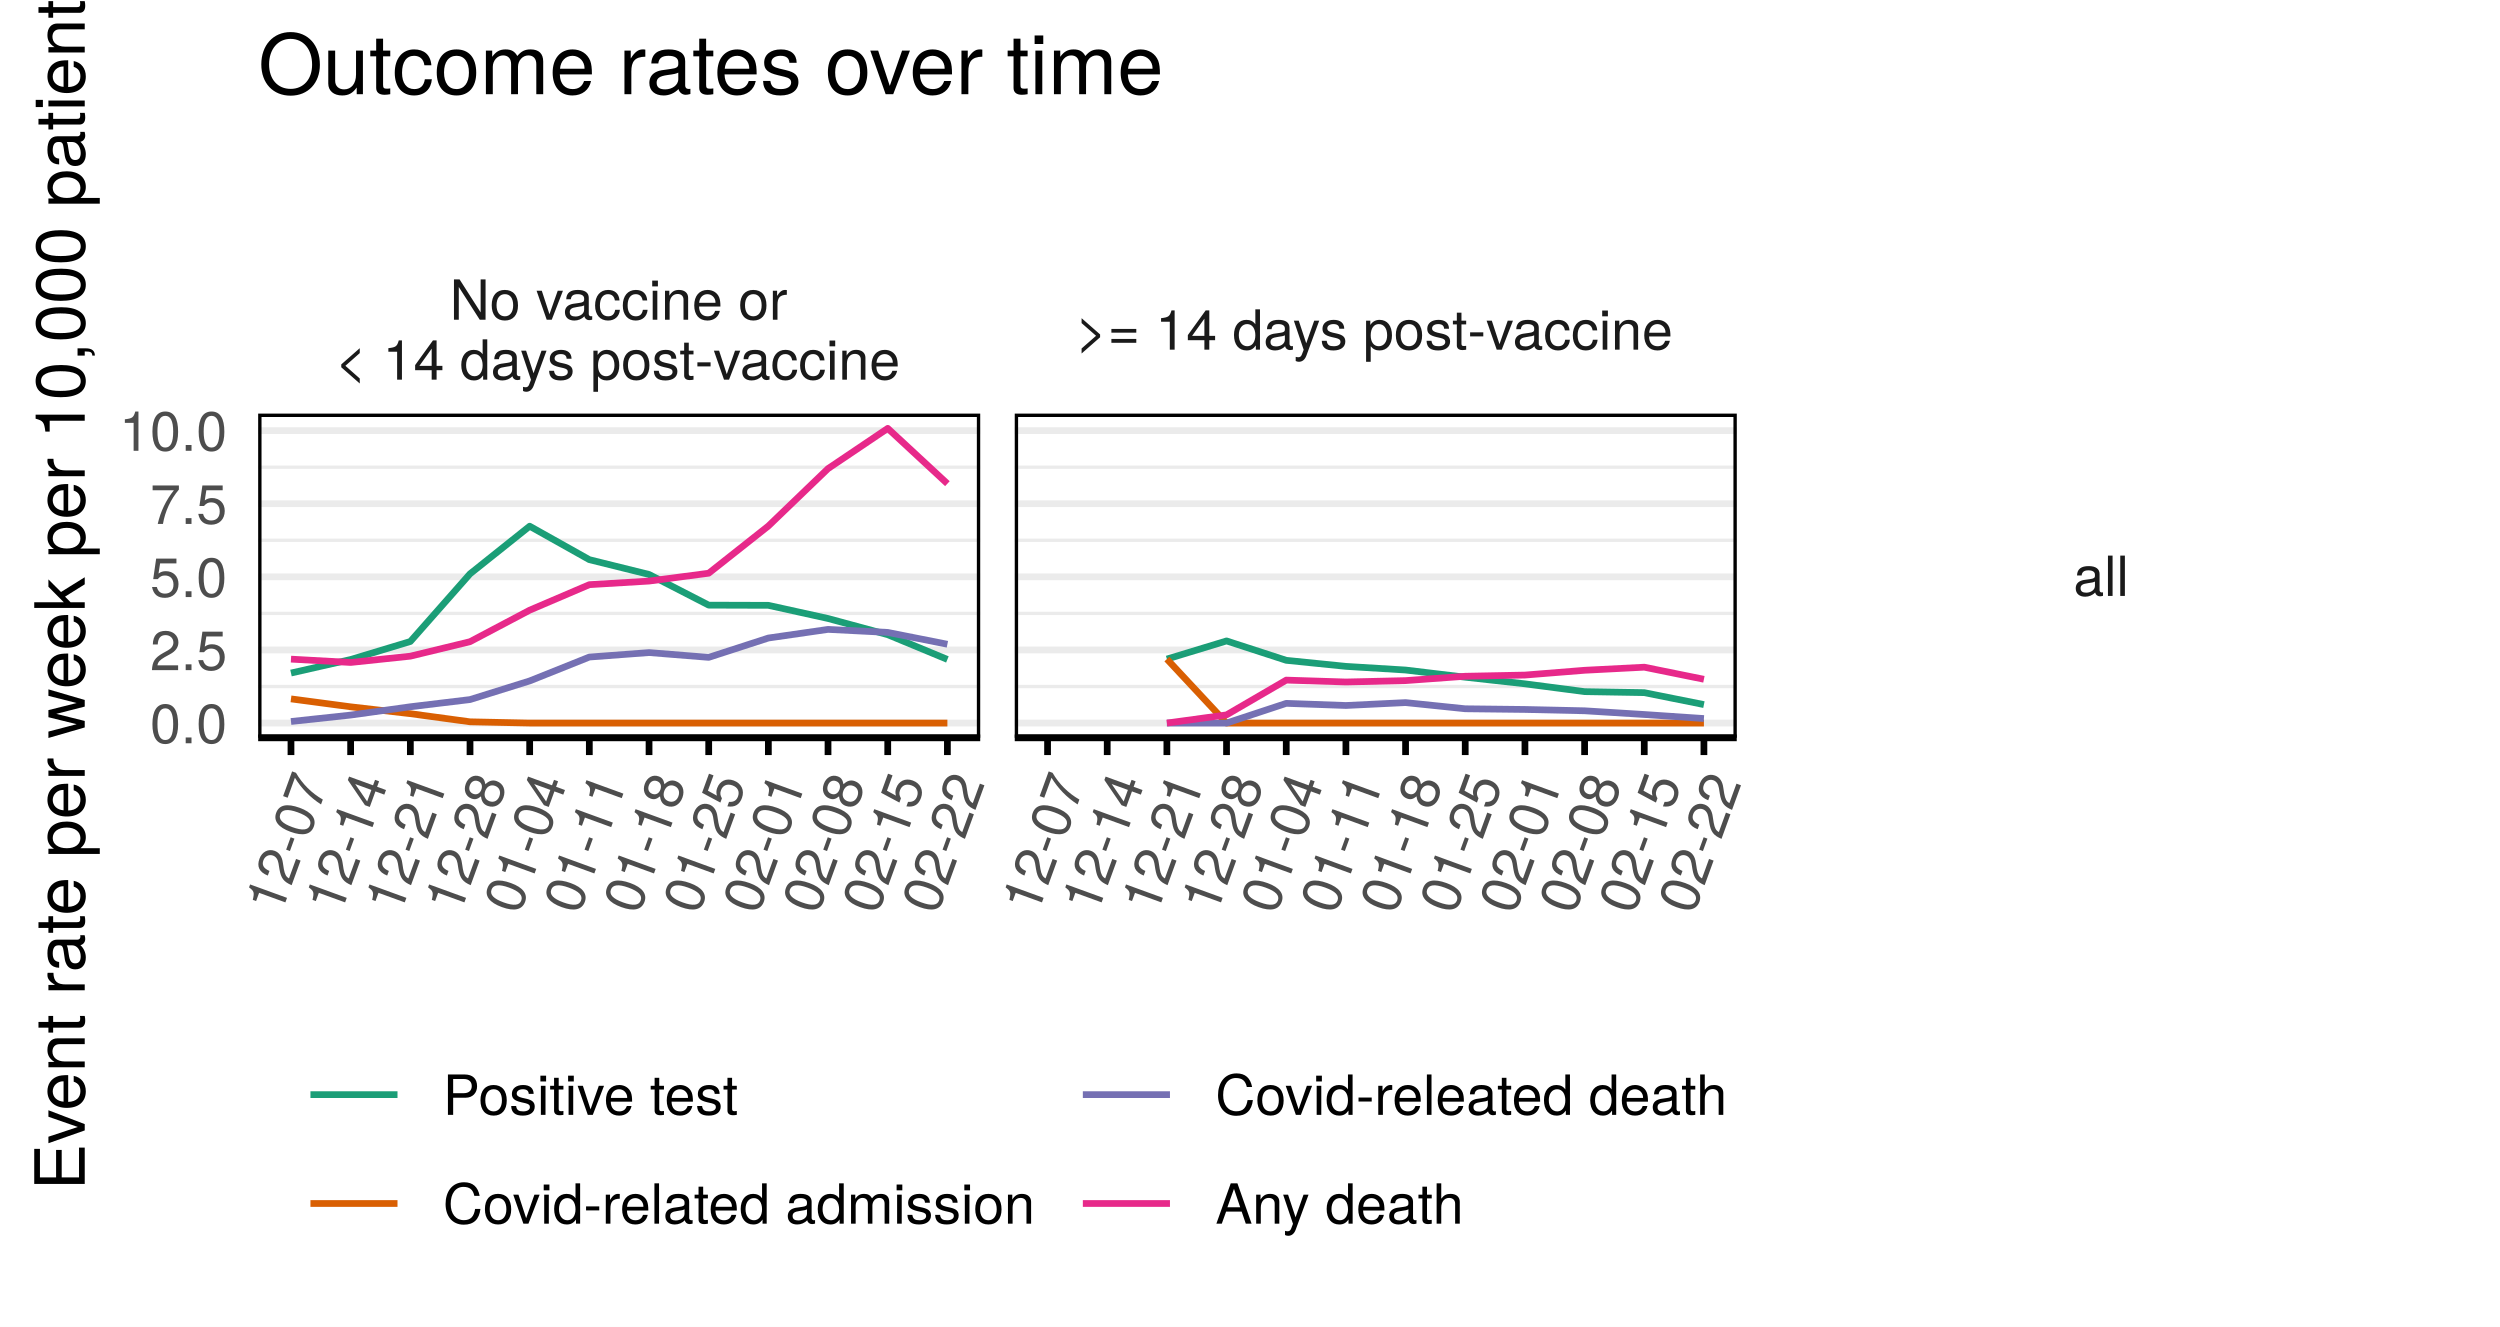
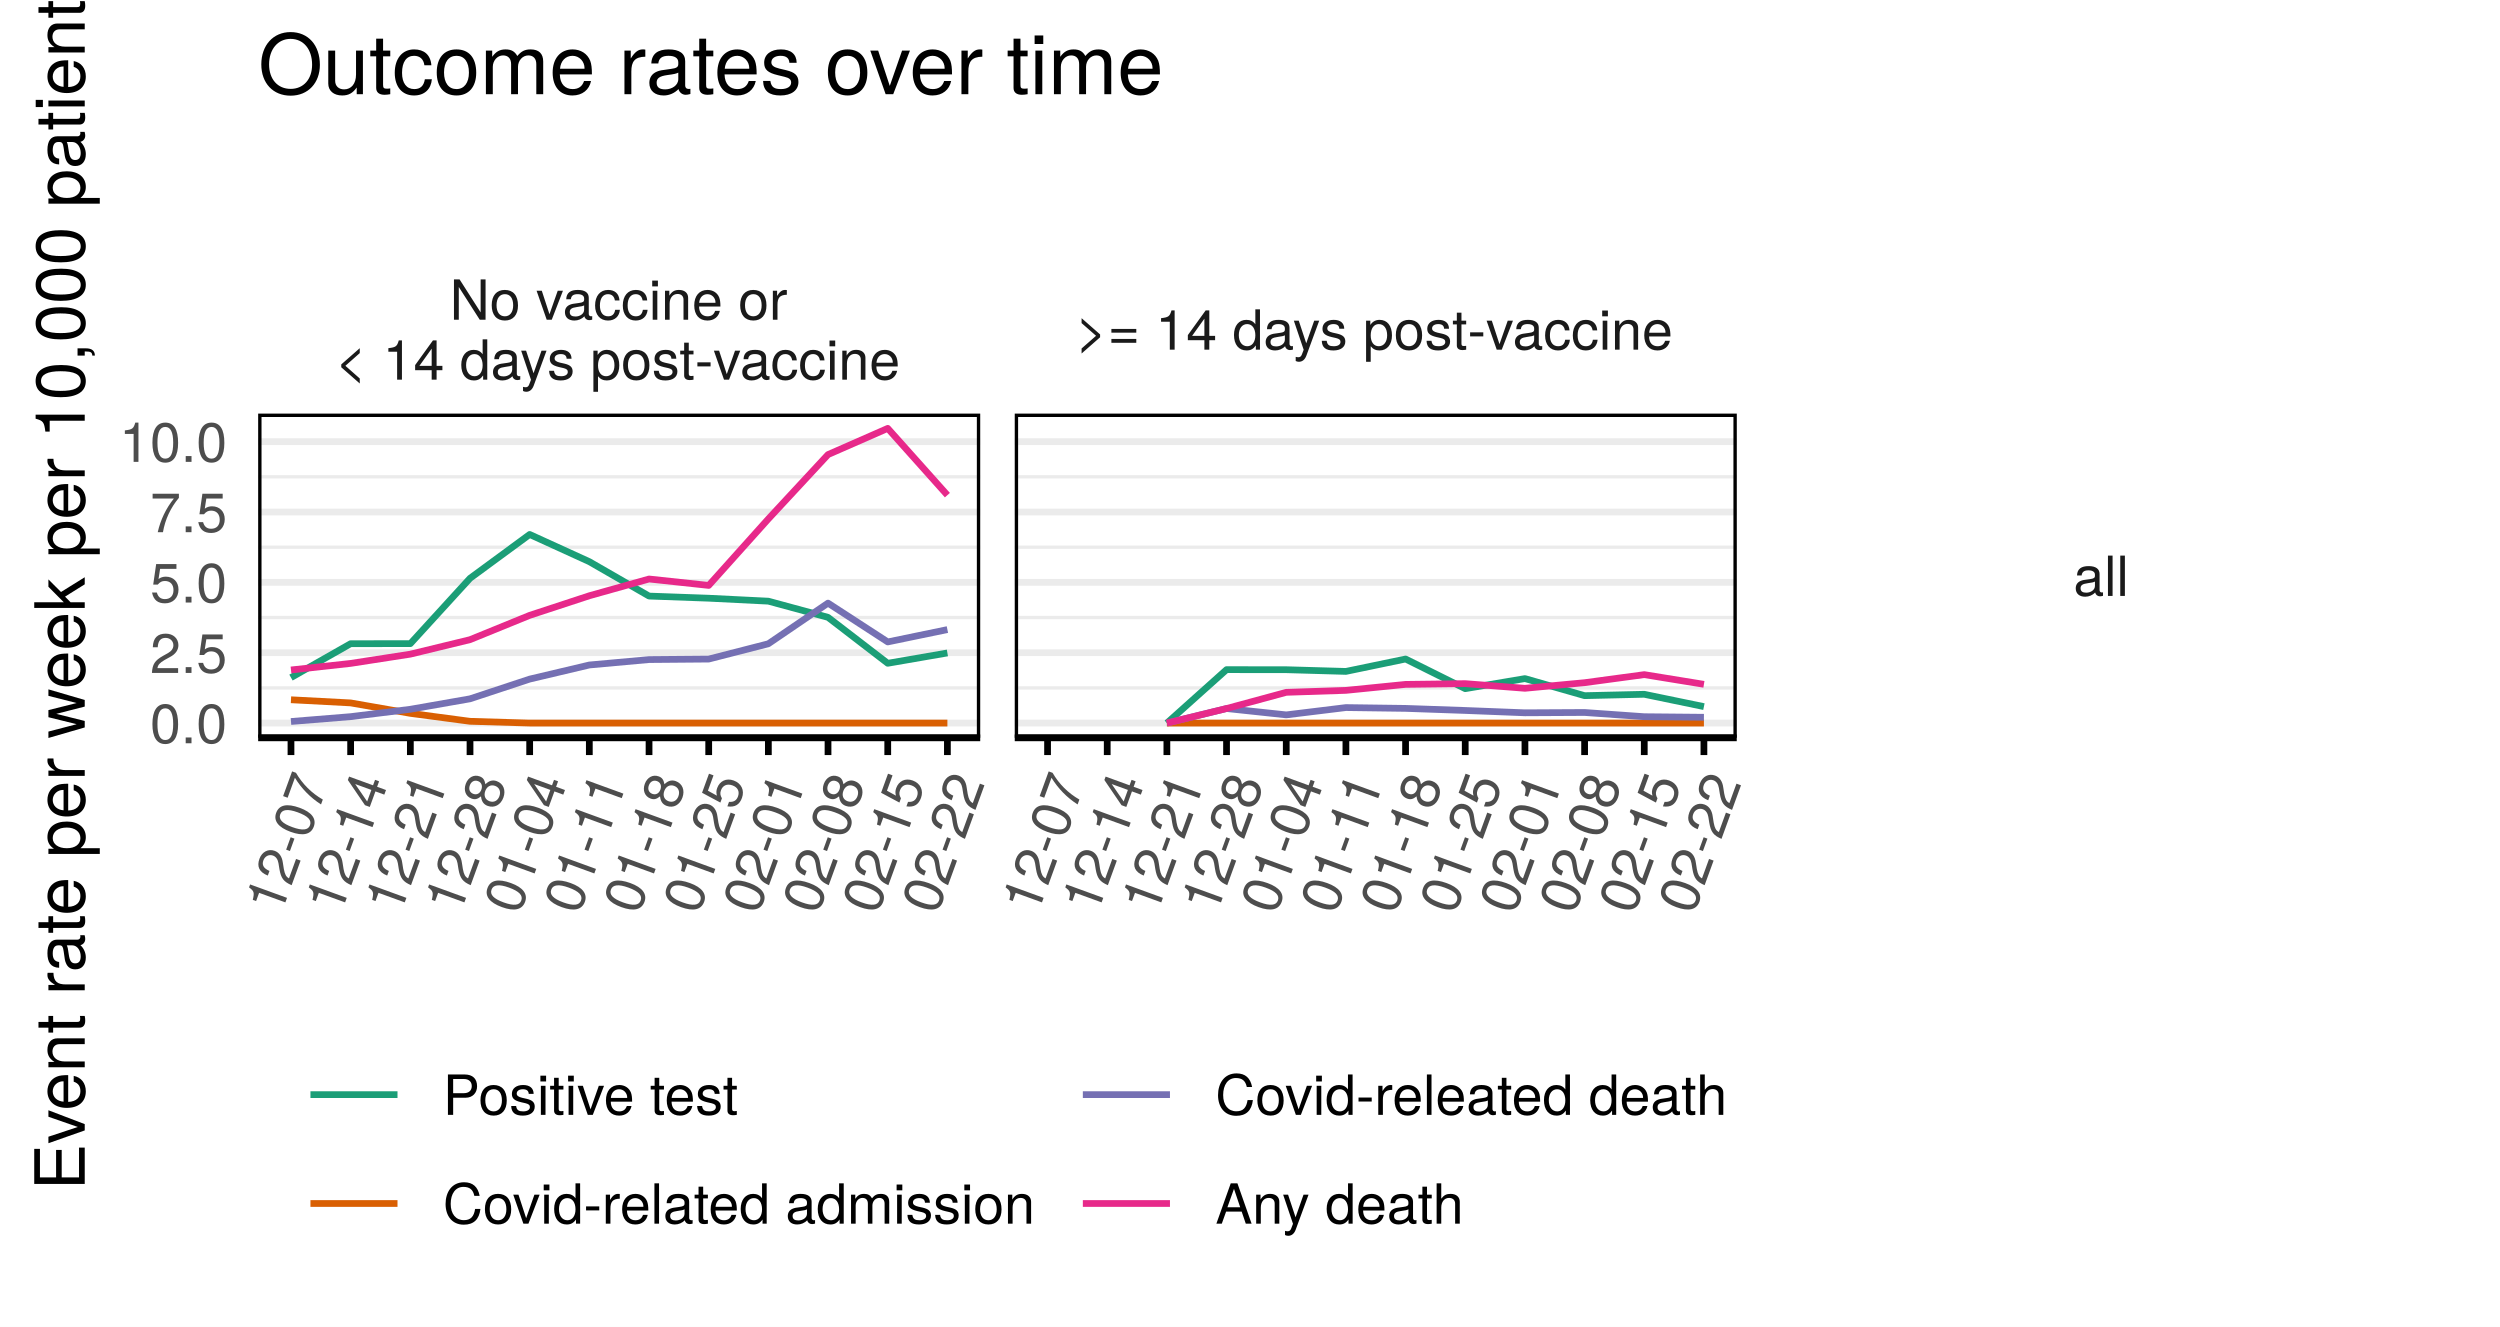
<svg xmlns="http://www.w3.org/2000/svg" viewBox="0 0 396.85 210.64">
  <defs>
    <style type="text/css">
    line, polyline, polygon, path, rect, circle {
      fill: none;
      stroke: #000000;
      stroke-linecap: round;
      stroke-linejoin: round;
      stroke-miterlimit: 10.00;
    }
  </style>
  </defs>
  <rect width="100%" height="100%" style="stroke: none; fill: #FFFFFF;" />
  <defs>
    <clipPath id="cpNDAuOTh8MTU1LjYwfDExNy4xMnw2NS42Ng==">
      <rect x="40.98" y="65.66" width="114.62" height="51.46" />
    </clipPath>
  </defs>
-   <polyline points="40.98,108.98 155.60,108.98 " style="stroke-width: 0.53; stroke: #EBEBEB; stroke-linecap: butt;" clip-path="url(#cpNDAuOTh8MTU1LjYwfDExNy4xMnw2NS42Ng==)" />
-   <polyline points="40.98,97.37 155.60,97.37 " style="stroke-width: 0.53; stroke: #EBEBEB; stroke-linecap: butt;" clip-path="url(#cpNDAuOTh8MTU1LjYwfDExNy4xMnw2NS42Ng==)" />
-   <polyline points="40.98,85.76 155.60,85.76 " style="stroke-width: 0.53; stroke: #EBEBEB; stroke-linecap: butt;" clip-path="url(#cpNDAuOTh8MTU1LjYwfDExNy4xMnw2NS42Ng==)" />
-   <polyline points="40.98,74.16 155.60,74.16 " style="stroke-width: 0.53; stroke: #EBEBEB; stroke-linecap: butt;" clip-path="url(#cpNDAuOTh8MTU1LjYwfDExNy4xMnw2NS42Ng==)" />
+   <polyline points="40.98,109.20 155.60,109.20 " style="stroke-width: 0.53; stroke: #EBEBEB; stroke-linecap: butt;" clip-path="url(#cpNDAuOTh8MTU1LjYwfDExNy4xMnw2NS42Ng==)" />
+   <polyline points="40.98,98.03 155.60,98.03 " style="stroke-width: 0.53; stroke: #EBEBEB; stroke-linecap: butt;" clip-path="url(#cpNDAuOTh8MTU1LjYwfDExNy4xMnw2NS42Ng==)" />
+   <polyline points="40.98,86.86 155.60,86.86 " style="stroke-width: 0.53; stroke: #EBEBEB; stroke-linecap: butt;" clip-path="url(#cpNDAuOTh8MTU1LjYwfDExNy4xMnw2NS42Ng==)" />
+   <polyline points="40.98,75.69 155.60,75.69 " style="stroke-width: 0.53; stroke: #EBEBEB; stroke-linecap: butt;" clip-path="url(#cpNDAuOTh8MTU1LjYwfDExNy4xMnw2NS42Ng==)" />
  <polyline points="40.98,114.78 155.60,114.78 " style="stroke-width: 1.07; stroke: #EBEBEB; stroke-linecap: butt;" clip-path="url(#cpNDAuOTh8MTU1LjYwfDExNy4xMnw2NS42Ng==)" />
-   <polyline points="40.98,103.17 155.60,103.17 " style="stroke-width: 1.07; stroke: #EBEBEB; stroke-linecap: butt;" clip-path="url(#cpNDAuOTh8MTU1LjYwfDExNy4xMnw2NS42Ng==)" />
-   <polyline points="40.98,91.57 155.60,91.57 " style="stroke-width: 1.07; stroke: #EBEBEB; stroke-linecap: butt;" clip-path="url(#cpNDAuOTh8MTU1LjYwfDExNy4xMnw2NS42Ng==)" />
-   <polyline points="40.98,79.96 155.60,79.96 " style="stroke-width: 1.07; stroke: #EBEBEB; stroke-linecap: butt;" clip-path="url(#cpNDAuOTh8MTU1LjYwfDExNy4xMnw2NS42Ng==)" />
-   <polyline points="40.98,68.36 155.60,68.36 " style="stroke-width: 1.07; stroke: #EBEBEB; stroke-linecap: butt;" clip-path="url(#cpNDAuOTh8MTU1LjYwfDExNy4xMnw2NS42Ng==)" />
-   <polyline points="46.19,106.84 55.66,104.69 65.14,101.83 74.61,91.09 84.08,83.53 93.55,88.84 103.03,91.19 112.50,96.06 121.97,96.09 131.44,98.18 140.92,100.75 150.39,104.68 " style="stroke-width: 1.07; stroke: #1B9E77; stroke-linecap: butt;" clip-path="url(#cpNDAuOTh8MTU1LjYwfDExNy4xMnw2NS42Ng==)" />
-   <polyline points="46.19,110.94 55.66,112.20 65.14,113.29 74.61,114.58 84.08,114.78 93.55,114.78 103.03,114.78 112.50,114.78 121.97,114.78 131.44,114.78 140.92,114.78 150.39,114.78 " style="stroke-width: 1.07; stroke: #D95F02; stroke-linecap: butt;" clip-path="url(#cpNDAuOTh8MTU1LjYwfDExNy4xMnw2NS42Ng==)" />
-   <polyline points="46.19,114.53 55.66,113.51 65.14,112.19 74.61,111.05 84.08,108.09 93.55,104.30 103.03,103.59 112.50,104.35 121.97,101.28 131.44,99.91 140.92,100.39 150.39,102.27 " style="stroke-width: 1.07; stroke: #7570B3; stroke-linecap: butt;" clip-path="url(#cpNDAuOTh8MTU1LjYwfDExNy4xMnw2NS42Ng==)" />
-   <polyline points="46.19,104.63 55.66,105.16 65.14,104.16 74.61,101.86 84.08,96.86 93.55,92.81 103.03,92.24 112.50,90.99 121.97,83.50 131.44,74.39 140.92,68.00 150.39,76.78 " style="stroke-width: 1.07; stroke: #E7298A; stroke-linecap: butt;" clip-path="url(#cpNDAuOTh8MTU1LjYwfDExNy4xMnw2NS42Ng==)" />
+   <polyline points="40.98,103.61 155.60,103.61 " style="stroke-width: 1.07; stroke: #EBEBEB; stroke-linecap: butt;" clip-path="url(#cpNDAuOTh8MTU1LjYwfDExNy4xMnw2NS42Ng==)" />
+   <polyline points="40.98,92.44 155.60,92.44 " style="stroke-width: 1.07; stroke: #EBEBEB; stroke-linecap: butt;" clip-path="url(#cpNDAuOTh8MTU1LjYwfDExNy4xMnw2NS42Ng==)" />
+   <polyline points="40.98,81.28 155.60,81.28 " style="stroke-width: 1.07; stroke: #EBEBEB; stroke-linecap: butt;" clip-path="url(#cpNDAuOTh8MTU1LjYwfDExNy4xMnw2NS42Ng==)" />
+   <polyline points="40.98,70.11 155.60,70.11 " style="stroke-width: 1.07; stroke: #EBEBEB; stroke-linecap: butt;" clip-path="url(#cpNDAuOTh8MTU1LjYwfDExNy4xMnw2NS42Ng==)" />
+   <polyline points="46.19,107.56 55.66,102.18 65.14,102.17 74.61,91.80 84.08,84.84 93.55,89.16 103.03,94.62 112.50,94.96 121.97,95.43 131.44,98.00 140.92,105.29 150.39,103.65 " style="stroke-width: 1.07; stroke: #1B9E77; stroke-linecap: butt;" clip-path="url(#cpNDAuOTh8MTU1LjYwfDExNy4xMnw2NS42Ng==)" />
+   <polyline points="46.19,111.08 55.66,111.58 65.14,113.24 74.61,114.50 84.08,114.78 93.55,114.78 103.03,114.78 112.50,114.78 121.97,114.78 131.44,114.78 140.92,114.78 150.39,114.78 " style="stroke-width: 1.07; stroke: #D95F02; stroke-linecap: butt;" clip-path="url(#cpNDAuOTh8MTU1LjYwfDExNy4xMnw2NS42Ng==)" />
+   <polyline points="46.19,114.53 55.66,113.76 65.14,112.59 74.61,110.93 84.08,107.80 93.55,105.56 103.03,104.70 112.50,104.62 121.97,102.19 131.44,95.74 140.92,101.90 150.39,99.94 " style="stroke-width: 1.07; stroke: #7570B3; stroke-linecap: butt;" clip-path="url(#cpNDAuOTh8MTU1LjYwfDExNy4xMnw2NS42Ng==)" />
+   <polyline points="46.19,106.35 55.66,105.31 65.14,103.84 74.61,101.54 84.08,97.68 93.55,94.57 103.03,91.91 112.50,92.93 121.97,82.37 131.44,72.16 140.92,68.00 150.39,78.60 " style="stroke-width: 1.07; stroke: #E7298A; stroke-linecap: butt;" clip-path="url(#cpNDAuOTh8MTU1LjYwfDExNy4xMnw2NS42Ng==)" />
  <rect x="40.98" y="65.66" width="114.62" height="51.46" style="stroke-width: 1.07;" clip-path="url(#cpNDAuOTh8MTU1LjYwfDExNy4xMnw2NS42Ng==)" />
  <defs>
    <clipPath id="cpMC4wMHwzOTYuODV8MjEwLjY0fDAuMDA=">
      <rect x="0.00" y="0.00" width="396.85" height="210.64" />
    </clipPath>
  </defs>
  <defs>
    <clipPath id="cpMTYxLjA4fDI3NS42OXwxMTcuMTJ8NjUuNjY=">
      <rect x="161.08" y="65.66" width="114.62" height="51.46" />
    </clipPath>
  </defs>
-   <polyline points="161.08,108.98 275.69,108.98 " style="stroke-width: 0.53; stroke: #EBEBEB; stroke-linecap: butt;" clip-path="url(#cpMTYxLjA4fDI3NS42OXwxMTcuMTJ8NjUuNjY=)" />
-   <polyline points="161.08,97.37 275.69,97.37 " style="stroke-width: 0.53; stroke: #EBEBEB; stroke-linecap: butt;" clip-path="url(#cpMTYxLjA4fDI3NS42OXwxMTcuMTJ8NjUuNjY=)" />
-   <polyline points="161.08,85.76 275.69,85.76 " style="stroke-width: 0.53; stroke: #EBEBEB; stroke-linecap: butt;" clip-path="url(#cpMTYxLjA4fDI3NS42OXwxMTcuMTJ8NjUuNjY=)" />
-   <polyline points="161.08,74.16 275.69,74.16 " style="stroke-width: 0.53; stroke: #EBEBEB; stroke-linecap: butt;" clip-path="url(#cpMTYxLjA4fDI3NS42OXwxMTcuMTJ8NjUuNjY=)" />
+   <polyline points="161.08,109.20 275.69,109.20 " style="stroke-width: 0.53; stroke: #EBEBEB; stroke-linecap: butt;" clip-path="url(#cpMTYxLjA4fDI3NS42OXwxMTcuMTJ8NjUuNjY=)" />
+   <polyline points="161.08,98.03 275.69,98.03 " style="stroke-width: 0.53; stroke: #EBEBEB; stroke-linecap: butt;" clip-path="url(#cpMTYxLjA4fDI3NS42OXwxMTcuMTJ8NjUuNjY=)" />
+   <polyline points="161.08,86.86 275.69,86.86 " style="stroke-width: 0.53; stroke: #EBEBEB; stroke-linecap: butt;" clip-path="url(#cpMTYxLjA4fDI3NS42OXwxMTcuMTJ8NjUuNjY=)" />
+   <polyline points="161.08,75.69 275.69,75.69 " style="stroke-width: 0.53; stroke: #EBEBEB; stroke-linecap: butt;" clip-path="url(#cpMTYxLjA4fDI3NS42OXwxMTcuMTJ8NjUuNjY=)" />
  <polyline points="161.08,114.78 275.69,114.78 " style="stroke-width: 1.07; stroke: #EBEBEB; stroke-linecap: butt;" clip-path="url(#cpMTYxLjA4fDI3NS42OXwxMTcuMTJ8NjUuNjY=)" />
-   <polyline points="161.08,103.17 275.69,103.17 " style="stroke-width: 1.07; stroke: #EBEBEB; stroke-linecap: butt;" clip-path="url(#cpMTYxLjA4fDI3NS42OXwxMTcuMTJ8NjUuNjY=)" />
-   <polyline points="161.08,91.57 275.69,91.57 " style="stroke-width: 1.07; stroke: #EBEBEB; stroke-linecap: butt;" clip-path="url(#cpMTYxLjA4fDI3NS42OXwxMTcuMTJ8NjUuNjY=)" />
-   <polyline points="161.08,79.96 275.69,79.96 " style="stroke-width: 1.07; stroke: #EBEBEB; stroke-linecap: butt;" clip-path="url(#cpMTYxLjA4fDI3NS42OXwxMTcuMTJ8NjUuNjY=)" />
-   <polyline points="161.08,68.36 275.69,68.36 " style="stroke-width: 1.07; stroke: #EBEBEB; stroke-linecap: butt;" clip-path="url(#cpMTYxLjA4fDI3NS42OXwxMTcuMTJ8NjUuNjY=)" />
-   <polyline points="185.23,104.62 194.70,101.74 204.18,104.82 213.65,105.78 223.12,106.36 232.59,107.50 242.07,108.55 251.54,109.79 261.01,109.95 270.48,111.85 " style="stroke-width: 1.07; stroke: #1B9E77; stroke-linecap: butt;" clip-path="url(#cpMTYxLjA4fDI3NS42OXwxMTcuMTJ8NjUuNjY=)" />
-   <polyline points="185.23,104.62 194.70,114.78 204.18,114.78 213.65,114.78 223.12,114.78 232.59,114.78 242.07,114.78 251.54,114.78 261.01,114.78 270.48,114.78 " style="stroke-width: 1.07; stroke: #D95F02; stroke-linecap: butt;" clip-path="url(#cpMTYxLjA4fDI3NS42OXwxMTcuMTJ8NjUuNjY=)" />
-   <polyline points="185.23,114.78 194.70,114.78 204.18,111.65 213.65,111.99 223.12,111.53 232.59,112.51 242.07,112.62 251.54,112.83 261.01,113.42 270.48,114.06 " style="stroke-width: 1.07; stroke: #7570B3; stroke-linecap: butt;" clip-path="url(#cpMTYxLjA4fDI3NS42OXwxMTcuMTJ8NjUuNjY=)" />
-   <polyline points="185.23,114.78 194.70,113.48 204.18,107.96 213.65,108.26 223.12,108.04 232.59,107.35 242.07,107.16 251.54,106.40 261.01,105.91 270.48,107.83 " style="stroke-width: 1.07; stroke: #E7298A; stroke-linecap: butt;" clip-path="url(#cpMTYxLjA4fDI3NS42OXwxMTcuMTJ8NjUuNjY=)" />
+   <polyline points="161.08,103.61 275.69,103.61 " style="stroke-width: 1.07; stroke: #EBEBEB; stroke-linecap: butt;" clip-path="url(#cpMTYxLjA4fDI3NS42OXwxMTcuMTJ8NjUuNjY=)" />
+   <polyline points="161.08,92.44 275.69,92.44 " style="stroke-width: 1.07; stroke: #EBEBEB; stroke-linecap: butt;" clip-path="url(#cpMTYxLjA4fDI3NS42OXwxMTcuMTJ8NjUuNjY=)" />
+   <polyline points="161.08,81.28 275.69,81.28 " style="stroke-width: 1.07; stroke: #EBEBEB; stroke-linecap: butt;" clip-path="url(#cpMTYxLjA4fDI3NS42OXwxMTcuMTJ8NjUuNjY=)" />
+   <polyline points="161.08,70.11 275.69,70.11 " style="stroke-width: 1.07; stroke: #EBEBEB; stroke-linecap: butt;" clip-path="url(#cpMTYxLjA4fDI3NS42OXwxMTcuMTJ8NjUuNjY=)" />
+   <polyline points="185.23,114.78 194.70,106.30 204.18,106.31 213.65,106.58 223.12,104.61 232.59,109.32 242.07,107.72 251.54,110.43 261.01,110.21 270.48,112.17 " style="stroke-width: 1.07; stroke: #1B9E77; stroke-linecap: butt;" clip-path="url(#cpMTYxLjA4fDI3NS42OXwxMTcuMTJ8NjUuNjY=)" />
+   <polyline points="185.23,114.78 194.70,114.78 204.18,114.78 213.65,114.78 223.12,114.78 232.59,114.78 242.07,114.78 251.54,114.78 261.01,114.78 270.48,114.78 " style="stroke-width: 1.07; stroke: #D95F02; stroke-linecap: butt;" clip-path="url(#cpMTYxLjA4fDI3NS42OXwxMTcuMTJ8NjUuNjY=)" />
+   <polyline points="185.23,114.78 194.70,112.47 204.18,113.48 213.65,112.32 223.12,112.45 232.59,112.78 242.07,113.15 251.54,113.10 261.01,113.77 270.48,113.86 " style="stroke-width: 1.07; stroke: #7570B3; stroke-linecap: butt;" clip-path="url(#cpMTYxLjA4fDI3NS42OXwxMTcuMTJ8NjUuNjY=)" />
+   <polyline points="185.23,114.78 194.70,112.47 204.18,109.90 213.65,109.59 223.12,108.64 232.59,108.52 242.07,109.26 251.54,108.37 261.01,107.09 270.48,108.63 " style="stroke-width: 1.07; stroke: #E7298A; stroke-linecap: butt;" clip-path="url(#cpMTYxLjA4fDI3NS42OXwxMTcuMTJ8NjUuNjY=)" />
  <rect x="161.08" y="65.66" width="114.62" height="51.46" style="stroke-width: 1.07;" clip-path="url(#cpMTYxLjA4fDI3NS42OXwxMTcuMTJ8NjUuNjY=)" />
  <defs>
    <clipPath id="cpMC4wMHwzOTYuODV8MjEwLjY0fDAuMDA=">
      <rect x="0.00" y="0.00" width="396.85" height="210.64" />
    </clipPath>
  </defs>
  <defs>
    <clipPath id="cpNDAuOTh8MTU1LjYwfDY1LjY2fDM4Ljk1">
      <rect x="40.98" y="38.95" width="114.62" height="26.71" />
    </clipPath>
  </defs>
  <defs>
    <clipPath id="cpNDAuOTh8MTU1LjYwfDY1LjYxfDM5LjAw">
      <rect x="40.98" y="39.00" width="114.62" height="26.60" />
    </clipPath>
  </defs>
  <g clip-path="url(#cpNDAuOTh8MTU1LjYwfDY1LjYxfDM5LjAw)">
    <text x="71.39" y="50.76" style="font-size: 8.80px; fill: #1A1A1A; font-family: TeX Gyre Heros;" textLength="53.79px" lengthAdjust="spacingAndGlyphs">No vaccine or</text>
  </g>
  <g clip-path="url(#cpNDAuOTh8MTU1LjYwfDY1LjYxfDM5LjAw)">
    <text x="53.17" y="60.27" style="font-size: 8.80px; fill: #1A1A1A; font-family: TeX Gyre Heros;" textLength="90.24px" lengthAdjust="spacingAndGlyphs">&lt; 14 days post-vaccine</text>
  </g>
  <defs>
    <clipPath id="cpNDAuOTh8MTU1LjYwfDY1LjY2fDM4Ljk1">
      <rect x="40.98" y="38.95" width="114.62" height="26.71" />
    </clipPath>
  </defs>
  <defs>
    <clipPath id="cpMC4wMHwzOTYuODV8MjEwLjY0fDAuMDA=">
      <rect x="0.00" y="0.00" width="396.85" height="210.64" />
    </clipPath>
  </defs>
  <defs>
    <clipPath id="cpMTYxLjA4fDI3NS42OXw2NS42NnwzOC45NQ==">
      <rect x="161.08" y="38.95" width="114.62" height="26.71" />
    </clipPath>
  </defs>
  <defs>
    <clipPath id="cpMTYxLjA4fDI3NS42OXw2NS42MXwzOS4wMA==">
      <rect x="161.08" y="39.00" width="114.62" height="26.60" />
    </clipPath>
  </defs>
  <g clip-path="url(#cpMTYxLjA4fDI3NS42OXw2NS42MXwzOS4wMA==)">
    <text x="170.69" y="55.51" style="font-size: 8.80px; fill: #1A1A1A; font-family: TeX Gyre Heros;" textLength="95.38px" lengthAdjust="spacingAndGlyphs">&gt;= 14 days post-vaccine</text>
  </g>
  <defs>
    <clipPath id="cpMTYxLjA4fDI3NS42OXw2NS42NnwzOC45NQ==">
      <rect x="161.08" y="38.95" width="114.62" height="26.71" />
    </clipPath>
  </defs>
  <defs>
    <clipPath id="cpMC4wMHwzOTYuODV8MjEwLjY0fDAuMDA=">
      <rect x="0.00" y="0.00" width="396.85" height="210.64" />
    </clipPath>
  </defs>
  <defs>
    <clipPath id="cpMjc1LjY5fDM5MS4zN3wxMTcuMTJ8NjUuNjY=">
      <rect x="275.69" y="65.66" width="115.68" height="51.46" />
    </clipPath>
  </defs>
  <defs>
    <clipPath id="cpMzI0Ljc1fDM0Mi4zMnwxMTcuMTJ8NjUuNjY=">
      <rect x="324.75" y="65.66" width="17.57" height="51.46" />
    </clipPath>
  </defs>
  <g clip-path="url(#cpMzI0Ljc1fDM0Mi4zMnwxMTcuMTJ8NjUuNjY=)">
    <text x="329.13" y="94.60" style="font-size: 8.80px; fill: #1A1A1A; font-family: TeX Gyre Heros;" textLength="8.80px" lengthAdjust="spacingAndGlyphs">all</text>
  </g>
  <defs>
    <clipPath id="cpMjc1LjY5fDM5MS4zN3wxMTcuMTJ8NjUuNjY=">
      <rect x="275.69" y="65.66" width="115.68" height="51.46" />
    </clipPath>
  </defs>
  <defs>
    <clipPath id="cpMC4wMHwzOTYuODV8MjEwLjY0fDAuMDA=">
      <rect x="0.00" y="0.00" width="396.85" height="210.64" />
    </clipPath>
  </defs>
  <polyline points="40.98,117.12 155.60,117.12 " style="stroke-width: 1.07; stroke-linecap: butt;" clip-path="url(#cpMC4wMHwzOTYuODV8MjEwLjY0fDAuMDA=)" />
  <polyline points="46.19,119.86 46.19,117.12 " style="stroke-width: 1.07; stroke-linecap: butt;" clip-path="url(#cpMC4wMHwzOTYuODV8MjEwLjY0fDAuMDA=)" />
  <polyline points="55.66,119.86 55.66,117.12 " style="stroke-width: 1.07; stroke-linecap: butt;" clip-path="url(#cpMC4wMHwzOTYuODV8MjEwLjY0fDAuMDA=)" />
  <polyline points="65.14,119.86 65.14,117.12 " style="stroke-width: 1.07; stroke-linecap: butt;" clip-path="url(#cpMC4wMHwzOTYuODV8MjEwLjY0fDAuMDA=)" />
  <polyline points="74.61,119.86 74.61,117.12 " style="stroke-width: 1.07; stroke-linecap: butt;" clip-path="url(#cpMC4wMHwzOTYuODV8MjEwLjY0fDAuMDA=)" />
  <polyline points="84.08,119.86 84.08,117.12 " style="stroke-width: 1.07; stroke-linecap: butt;" clip-path="url(#cpMC4wMHwzOTYuODV8MjEwLjY0fDAuMDA=)" />
  <polyline points="93.55,119.86 93.55,117.12 " style="stroke-width: 1.07; stroke-linecap: butt;" clip-path="url(#cpMC4wMHwzOTYuODV8MjEwLjY0fDAuMDA=)" />
  <polyline points="103.03,119.86 103.03,117.12 " style="stroke-width: 1.07; stroke-linecap: butt;" clip-path="url(#cpMC4wMHwzOTYuODV8MjEwLjY0fDAuMDA=)" />
  <polyline points="112.50,119.86 112.50,117.12 " style="stroke-width: 1.07; stroke-linecap: butt;" clip-path="url(#cpMC4wMHwzOTYuODV8MjEwLjY0fDAuMDA=)" />
  <polyline points="121.97,119.86 121.97,117.12 " style="stroke-width: 1.07; stroke-linecap: butt;" clip-path="url(#cpMC4wMHwzOTYuODV8MjEwLjY0fDAuMDA=)" />
  <polyline points="131.44,119.86 131.44,117.12 " style="stroke-width: 1.07; stroke-linecap: butt;" clip-path="url(#cpMC4wMHwzOTYuODV8MjEwLjY0fDAuMDA=)" />
  <polyline points="140.92,119.86 140.92,117.12 " style="stroke-width: 1.07; stroke-linecap: butt;" clip-path="url(#cpMC4wMHwzOTYuODV8MjEwLjY0fDAuMDA=)" />
  <polyline points="150.39,119.86 150.39,117.12 " style="stroke-width: 1.07; stroke-linecap: butt;" clip-path="url(#cpMC4wMHwzOTYuODV8MjEwLjY0fDAuMDA=)" />
  <g clip-path="url(#cpMC4wMHwzOTYuODV8MjEwLjY0fDAuMDA=)">
    <text transform="translate(44.52,145.39) rotate(-70)" style="font-size: 8.80px; fill: #4D4D4D; font-family: TeX Gyre Heros;" textLength="22.50px" lengthAdjust="spacingAndGlyphs">12-07</text>
  </g>
  <g clip-path="url(#cpMC4wMHwzOTYuODV8MjEwLjY0fDAuMDA=)">
    <text transform="translate(54.00,145.39) rotate(-70)" style="font-size: 8.80px; fill: #4D4D4D; font-family: TeX Gyre Heros;" textLength="22.50px" lengthAdjust="spacingAndGlyphs">12-14</text>
  </g>
  <g clip-path="url(#cpMC4wMHwzOTYuODV8MjEwLjY0fDAuMDA=)">
    <text transform="translate(63.47,145.39) rotate(-70)" style="font-size: 8.80px; fill: #4D4D4D; font-family: TeX Gyre Heros;" textLength="22.50px" lengthAdjust="spacingAndGlyphs">12-21</text>
  </g>
  <g clip-path="url(#cpMC4wMHwzOTYuODV8MjEwLjY0fDAuMDA=)">
    <text transform="translate(72.94,145.39) rotate(-70)" style="font-size: 8.80px; fill: #4D4D4D; font-family: TeX Gyre Heros;" textLength="22.50px" lengthAdjust="spacingAndGlyphs">12-28</text>
  </g>
  <g clip-path="url(#cpMC4wMHwzOTYuODV8MjEwLjY0fDAuMDA=)">
    <text transform="translate(82.41,145.39) rotate(-70)" style="font-size: 8.80px; fill: #4D4D4D; font-family: TeX Gyre Heros;" textLength="22.50px" lengthAdjust="spacingAndGlyphs">01-04</text>
  </g>
  <g clip-path="url(#cpMC4wMHwzOTYuODV8MjEwLjY0fDAuMDA=)">
    <text transform="translate(91.89,145.39) rotate(-70)" style="font-size: 8.80px; fill: #4D4D4D; font-family: TeX Gyre Heros;" textLength="22.50px" lengthAdjust="spacingAndGlyphs">01-11</text>
  </g>
  <g clip-path="url(#cpMC4wMHwzOTYuODV8MjEwLjY0fDAuMDA=)">
    <text transform="translate(101.36,145.39) rotate(-70)" style="font-size: 8.80px; fill: #4D4D4D; font-family: TeX Gyre Heros;" textLength="22.50px" lengthAdjust="spacingAndGlyphs">01-18</text>
  </g>
  <g clip-path="url(#cpMC4wMHwzOTYuODV8MjEwLjY0fDAuMDA=)">
    <text transform="translate(110.83,145.39) rotate(-70)" style="font-size: 8.80px; fill: #4D4D4D; font-family: TeX Gyre Heros;" textLength="22.50px" lengthAdjust="spacingAndGlyphs">01-25</text>
  </g>
  <g clip-path="url(#cpMC4wMHwzOTYuODV8MjEwLjY0fDAuMDA=)">
    <text transform="translate(120.30,145.39) rotate(-70)" style="font-size: 8.80px; fill: #4D4D4D; font-family: TeX Gyre Heros;" textLength="22.50px" lengthAdjust="spacingAndGlyphs">02-01</text>
  </g>
  <g clip-path="url(#cpMC4wMHwzOTYuODV8MjEwLjY0fDAuMDA=)">
    <text transform="translate(129.78,145.39) rotate(-70)" style="font-size: 8.80px; fill: #4D4D4D; font-family: TeX Gyre Heros;" textLength="22.50px" lengthAdjust="spacingAndGlyphs">02-08</text>
  </g>
  <g clip-path="url(#cpMC4wMHwzOTYuODV8MjEwLjY0fDAuMDA=)">
    <text transform="translate(139.25,145.39) rotate(-70)" style="font-size: 8.80px; fill: #4D4D4D; font-family: TeX Gyre Heros;" textLength="22.50px" lengthAdjust="spacingAndGlyphs">02-15</text>
  </g>
  <g clip-path="url(#cpMC4wMHwzOTYuODV8MjEwLjY0fDAuMDA=)">
    <text transform="translate(148.72,145.39) rotate(-70)" style="font-size: 8.80px; fill: #4D4D4D; font-family: TeX Gyre Heros;" textLength="22.50px" lengthAdjust="spacingAndGlyphs">02-22</text>
  </g>
  <polyline points="161.08,117.12 275.69,117.12 " style="stroke-width: 1.07; stroke-linecap: butt;" clip-path="url(#cpMC4wMHwzOTYuODV8MjEwLjY0fDAuMDA=)" />
  <polyline points="166.29,119.86 166.29,117.12 " style="stroke-width: 1.07; stroke-linecap: butt;" clip-path="url(#cpMC4wMHwzOTYuODV8MjEwLjY0fDAuMDA=)" />
  <polyline points="175.76,119.86 175.76,117.12 " style="stroke-width: 1.07; stroke-linecap: butt;" clip-path="url(#cpMC4wMHwzOTYuODV8MjEwLjY0fDAuMDA=)" />
  <polyline points="185.23,119.86 185.23,117.12 " style="stroke-width: 1.07; stroke-linecap: butt;" clip-path="url(#cpMC4wMHwzOTYuODV8MjEwLjY0fDAuMDA=)" />
  <polyline points="194.70,119.86 194.70,117.12 " style="stroke-width: 1.07; stroke-linecap: butt;" clip-path="url(#cpMC4wMHwzOTYuODV8MjEwLjY0fDAuMDA=)" />
  <polyline points="204.18,119.86 204.18,117.12 " style="stroke-width: 1.07; stroke-linecap: butt;" clip-path="url(#cpMC4wMHwzOTYuODV8MjEwLjY0fDAuMDA=)" />
  <polyline points="213.65,119.86 213.65,117.12 " style="stroke-width: 1.07; stroke-linecap: butt;" clip-path="url(#cpMC4wMHwzOTYuODV8MjEwLjY0fDAuMDA=)" />
  <polyline points="223.12,119.86 223.12,117.12 " style="stroke-width: 1.07; stroke-linecap: butt;" clip-path="url(#cpMC4wMHwzOTYuODV8MjEwLjY0fDAuMDA=)" />
  <polyline points="232.59,119.86 232.59,117.12 " style="stroke-width: 1.07; stroke-linecap: butt;" clip-path="url(#cpMC4wMHwzOTYuODV8MjEwLjY0fDAuMDA=)" />
  <polyline points="242.07,119.86 242.07,117.12 " style="stroke-width: 1.07; stroke-linecap: butt;" clip-path="url(#cpMC4wMHwzOTYuODV8MjEwLjY0fDAuMDA=)" />
  <polyline points="251.54,119.86 251.54,117.12 " style="stroke-width: 1.07; stroke-linecap: butt;" clip-path="url(#cpMC4wMHwzOTYuODV8MjEwLjY0fDAuMDA=)" />
  <polyline points="261.01,119.86 261.01,117.12 " style="stroke-width: 1.07; stroke-linecap: butt;" clip-path="url(#cpMC4wMHwzOTYuODV8MjEwLjY0fDAuMDA=)" />
  <polyline points="270.48,119.86 270.48,117.12 " style="stroke-width: 1.07; stroke-linecap: butt;" clip-path="url(#cpMC4wMHwzOTYuODV8MjEwLjY0fDAuMDA=)" />
  <g clip-path="url(#cpMC4wMHwzOTYuODV8MjEwLjY0fDAuMDA=)">
    <text transform="translate(164.62,145.39) rotate(-70)" style="font-size: 8.80px; fill: #4D4D4D; font-family: TeX Gyre Heros;" textLength="22.50px" lengthAdjust="spacingAndGlyphs">12-07</text>
  </g>
  <g clip-path="url(#cpMC4wMHwzOTYuODV8MjEwLjY0fDAuMDA=)">
    <text transform="translate(174.09,145.39) rotate(-70)" style="font-size: 8.80px; fill: #4D4D4D; font-family: TeX Gyre Heros;" textLength="22.50px" lengthAdjust="spacingAndGlyphs">12-14</text>
  </g>
  <g clip-path="url(#cpMC4wMHwzOTYuODV8MjEwLjY0fDAuMDA=)">
    <text transform="translate(183.56,145.39) rotate(-70)" style="font-size: 8.80px; fill: #4D4D4D; font-family: TeX Gyre Heros;" textLength="22.50px" lengthAdjust="spacingAndGlyphs">12-21</text>
  </g>
  <g clip-path="url(#cpMC4wMHwzOTYuODV8MjEwLjY0fDAuMDA=)">
    <text transform="translate(193.04,145.39) rotate(-70)" style="font-size: 8.80px; fill: #4D4D4D; font-family: TeX Gyre Heros;" textLength="22.50px" lengthAdjust="spacingAndGlyphs">12-28</text>
  </g>
  <g clip-path="url(#cpMC4wMHwzOTYuODV8MjEwLjY0fDAuMDA=)">
    <text transform="translate(202.51,145.39) rotate(-70)" style="font-size: 8.80px; fill: #4D4D4D; font-family: TeX Gyre Heros;" textLength="22.50px" lengthAdjust="spacingAndGlyphs">01-04</text>
  </g>
  <g clip-path="url(#cpMC4wMHwzOTYuODV8MjEwLjY0fDAuMDA=)">
    <text transform="translate(211.98,145.39) rotate(-70)" style="font-size: 8.80px; fill: #4D4D4D; font-family: TeX Gyre Heros;" textLength="22.50px" lengthAdjust="spacingAndGlyphs">01-11</text>
  </g>
  <g clip-path="url(#cpMC4wMHwzOTYuODV8MjEwLjY0fDAuMDA=)">
    <text transform="translate(221.45,145.39) rotate(-70)" style="font-size: 8.80px; fill: #4D4D4D; font-family: TeX Gyre Heros;" textLength="22.50px" lengthAdjust="spacingAndGlyphs">01-18</text>
  </g>
  <g clip-path="url(#cpMC4wMHwzOTYuODV8MjEwLjY0fDAuMDA=)">
    <text transform="translate(230.93,145.39) rotate(-70)" style="font-size: 8.80px; fill: #4D4D4D; font-family: TeX Gyre Heros;" textLength="22.50px" lengthAdjust="spacingAndGlyphs">01-25</text>
  </g>
  <g clip-path="url(#cpMC4wMHwzOTYuODV8MjEwLjY0fDAuMDA=)">
    <text transform="translate(240.40,145.39) rotate(-70)" style="font-size: 8.80px; fill: #4D4D4D; font-family: TeX Gyre Heros;" textLength="22.50px" lengthAdjust="spacingAndGlyphs">02-01</text>
  </g>
  <g clip-path="url(#cpMC4wMHwzOTYuODV8MjEwLjY0fDAuMDA=)">
    <text transform="translate(249.87,145.39) rotate(-70)" style="font-size: 8.80px; fill: #4D4D4D; font-family: TeX Gyre Heros;" textLength="22.50px" lengthAdjust="spacingAndGlyphs">02-08</text>
  </g>
  <g clip-path="url(#cpMC4wMHwzOTYuODV8MjEwLjY0fDAuMDA=)">
    <text transform="translate(259.34,145.39) rotate(-70)" style="font-size: 8.80px; fill: #4D4D4D; font-family: TeX Gyre Heros;" textLength="22.50px" lengthAdjust="spacingAndGlyphs">02-15</text>
  </g>
  <g clip-path="url(#cpMC4wMHwzOTYuODV8MjEwLjY0fDAuMDA=)">
    <text transform="translate(268.82,145.39) rotate(-70)" style="font-size: 8.80px; fill: #4D4D4D; font-family: TeX Gyre Heros;" textLength="22.50px" lengthAdjust="spacingAndGlyphs">02-22</text>
  </g>
  <g clip-path="url(#cpMC4wMHwzOTYuODV8MjEwLjY0fDAuMDA=)">
    <text x="23.82" y="117.99" style="font-size: 8.80px; fill: #4D4D4D; font-family: TeX Gyre Heros;" textLength="12.23px" lengthAdjust="spacingAndGlyphs">0.0</text>
  </g>
  <g clip-path="url(#cpMC4wMHwzOTYuODV8MjEwLjY0fDAuMDA=)">
-     <text x="23.82" y="106.38" style="font-size: 8.80px; fill: #4D4D4D; font-family: TeX Gyre Heros;" textLength="12.23px" lengthAdjust="spacingAndGlyphs">2.5</text>
-   </g>
-   <g clip-path="url(#cpMC4wMHwzOTYuODV8MjEwLjY0fDAuMDA=)">
-     <text x="23.82" y="94.78" style="font-size: 8.80px; fill: #4D4D4D; font-family: TeX Gyre Heros;" textLength="12.23px" lengthAdjust="spacingAndGlyphs">5.0</text>
-   </g>
-   <g clip-path="url(#cpMC4wMHwzOTYuODV8MjEwLjY0fDAuMDA=)">
-     <text x="23.82" y="83.17" style="font-size: 8.80px; fill: #4D4D4D; font-family: TeX Gyre Heros;" textLength="12.23px" lengthAdjust="spacingAndGlyphs">7.5</text>
-   </g>
-   <g clip-path="url(#cpMC4wMHwzOTYuODV8MjEwLjY0fDAuMDA=)">
-     <text x="18.93" y="71.56" style="font-size: 8.80px; fill: #4D4D4D; font-family: TeX Gyre Heros;" textLength="17.12px" lengthAdjust="spacingAndGlyphs">10.0</text>
+     <text x="23.82" y="106.82" style="font-size: 8.80px; fill: #4D4D4D; font-family: TeX Gyre Heros;" textLength="12.23px" lengthAdjust="spacingAndGlyphs">2.5</text>
+   </g>
+   <g clip-path="url(#cpMC4wMHwzOTYuODV8MjEwLjY0fDAuMDA=)">
+     <text x="23.82" y="95.65" style="font-size: 8.80px; fill: #4D4D4D; font-family: TeX Gyre Heros;" textLength="12.23px" lengthAdjust="spacingAndGlyphs">5.0</text>
+   </g>
+   <g clip-path="url(#cpMC4wMHwzOTYuODV8MjEwLjY0fDAuMDA=)">
+     <text x="23.82" y="84.48" style="font-size: 8.80px; fill: #4D4D4D; font-family: TeX Gyre Heros;" textLength="12.23px" lengthAdjust="spacingAndGlyphs">7.5</text>
+   </g>
+   <g clip-path="url(#cpMC4wMHwzOTYuODV8MjEwLjY0fDAuMDA=)">
+     <text x="18.93" y="73.32" style="font-size: 8.80px; fill: #4D4D4D; font-family: TeX Gyre Heros;" textLength="17.12px" lengthAdjust="spacingAndGlyphs">10.0</text>
  </g>
  <g clip-path="url(#cpMC4wMHwzOTYuODV8MjEwLjY0fDAuMDA=)">
    <text transform="translate(13.45,188.92) rotate(-90)" style="font-size: 11.00px; font-family: TeX Gyre Heros;" textLength="195.05px" lengthAdjust="spacingAndGlyphs">Event rate per week per 10,000 patients</text>
  </g>
  <line x1="49.28" y1="173.76" x2="63.10" y2="173.76" style="stroke-width: 1.07; stroke: #1B9E77; stroke-linecap: butt;" clip-path="url(#cpMC4wMHwzOTYuODV8MjEwLjY0fDAuMDA=)" />
  <line x1="49.28" y1="191.04" x2="63.10" y2="191.04" style="stroke-width: 1.07; stroke: #D95F02; stroke-linecap: butt;" clip-path="url(#cpMC4wMHwzOTYuODV8MjEwLjY0fDAuMDA=)" />
  <line x1="171.89" y1="173.76" x2="185.72" y2="173.76" style="stroke-width: 1.07; stroke: #7570B3; stroke-linecap: butt;" clip-path="url(#cpMC4wMHwzOTYuODV8MjEwLjY0fDAuMDA=)" />
  <line x1="171.89" y1="191.04" x2="185.72" y2="191.04" style="stroke-width: 1.07; stroke: #E7298A; stroke-linecap: butt;" clip-path="url(#cpMC4wMHwzOTYuODV8MjEwLjY0fDAuMDA=)" />
  <g clip-path="url(#cpMC4wMHwzOTYuODV8MjEwLjY0fDAuMDA=)">
    <text x="70.31" y="176.97" style="font-size: 8.80px; font-family: TeX Gyre Heros;" textLength="47.44px" lengthAdjust="spacingAndGlyphs">Positive test</text>
  </g>
  <g clip-path="url(#cpMC4wMHwzOTYuODV8MjEwLjY0fDAuMDA=)">
    <text x="70.31" y="194.25" style="font-size: 8.80px; font-family: TeX Gyre Heros;" textLength="94.38px" lengthAdjust="spacingAndGlyphs">Covid-related admission</text>
  </g>
  <g clip-path="url(#cpMC4wMHwzOTYuODV8MjEwLjY0fDAuMDA=)">
    <text x="192.93" y="176.97" style="font-size: 8.80px; font-family: TeX Gyre Heros;" textLength="81.68px" lengthAdjust="spacingAndGlyphs">Covid-releated death</text>
  </g>
  <g clip-path="url(#cpMC4wMHwzOTYuODV8MjEwLjY0fDAuMDA=)">
    <text x="192.93" y="194.25" style="font-size: 8.80px; font-family: TeX Gyre Heros;" textLength="39.63px" lengthAdjust="spacingAndGlyphs">Any death</text>
  </g>
  <g clip-path="url(#cpMC4wMHwzOTYuODV8MjEwLjY0fDAuMDA=)">
    <text x="40.98" y="14.95" style="font-size: 13.20px; font-family: TeX Gyre Heros;" textLength="144.51px" lengthAdjust="spacingAndGlyphs">Outcome rates over time</text>
  </g>
</svg>
